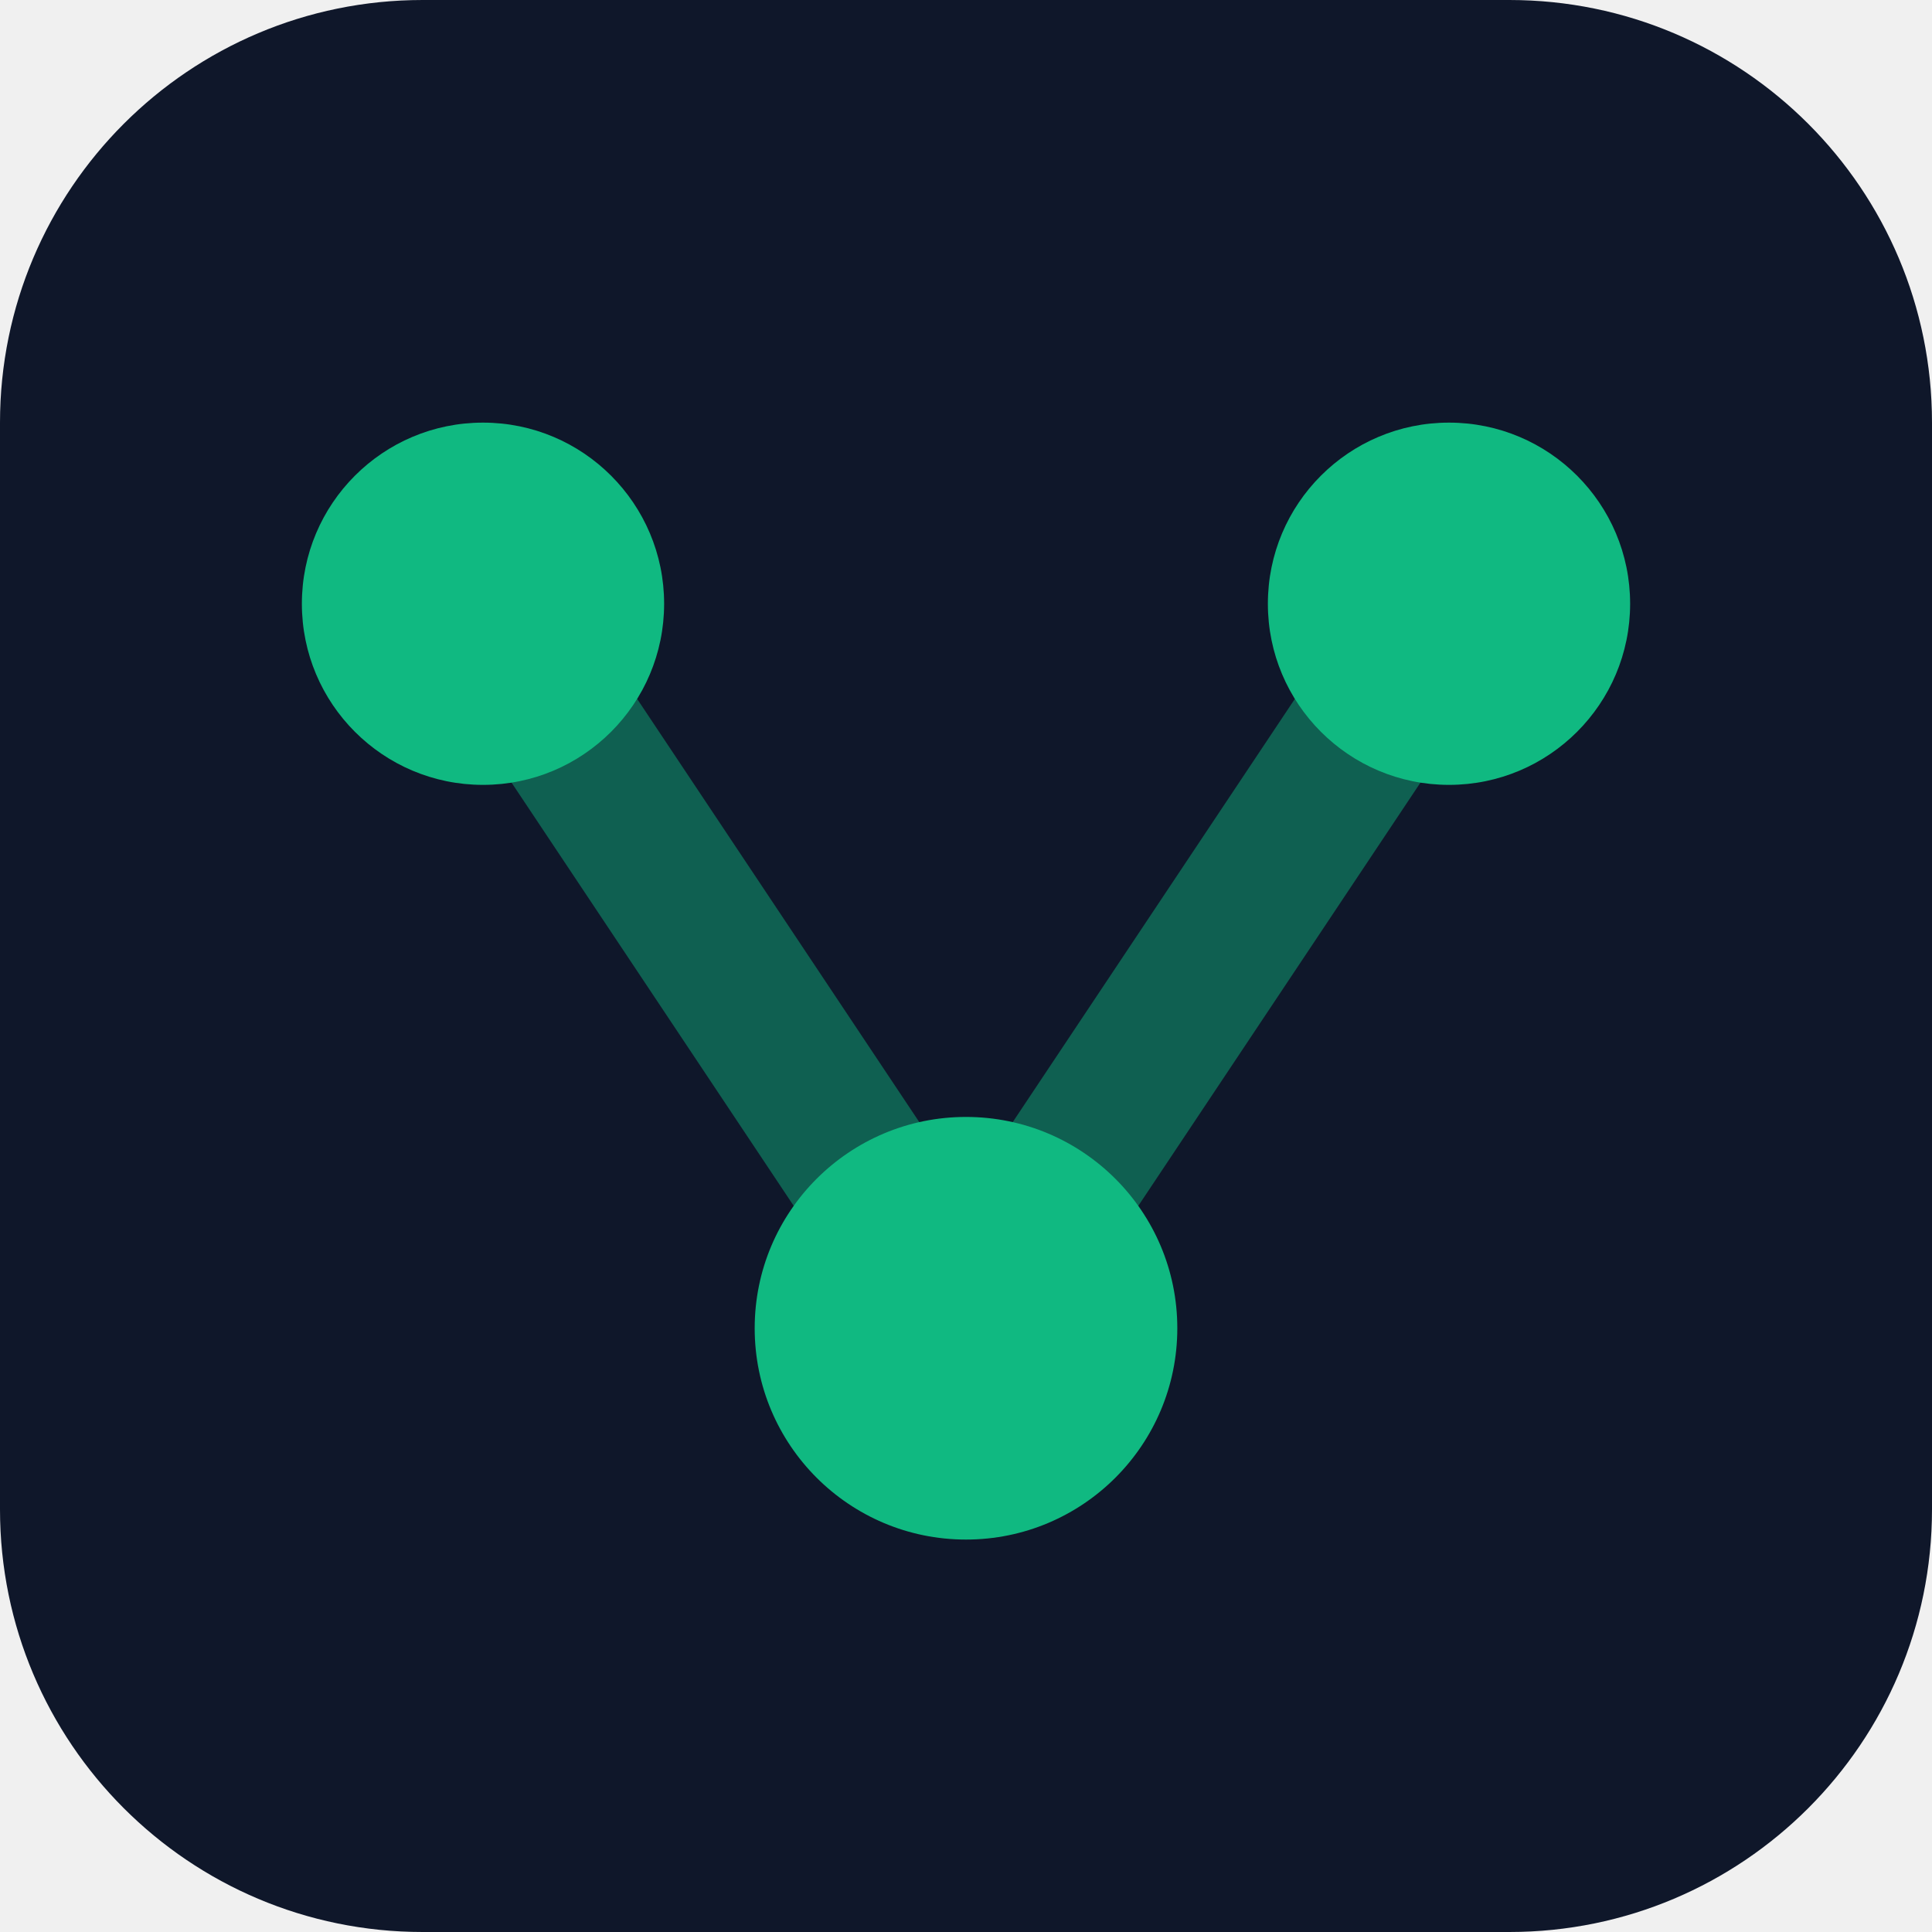
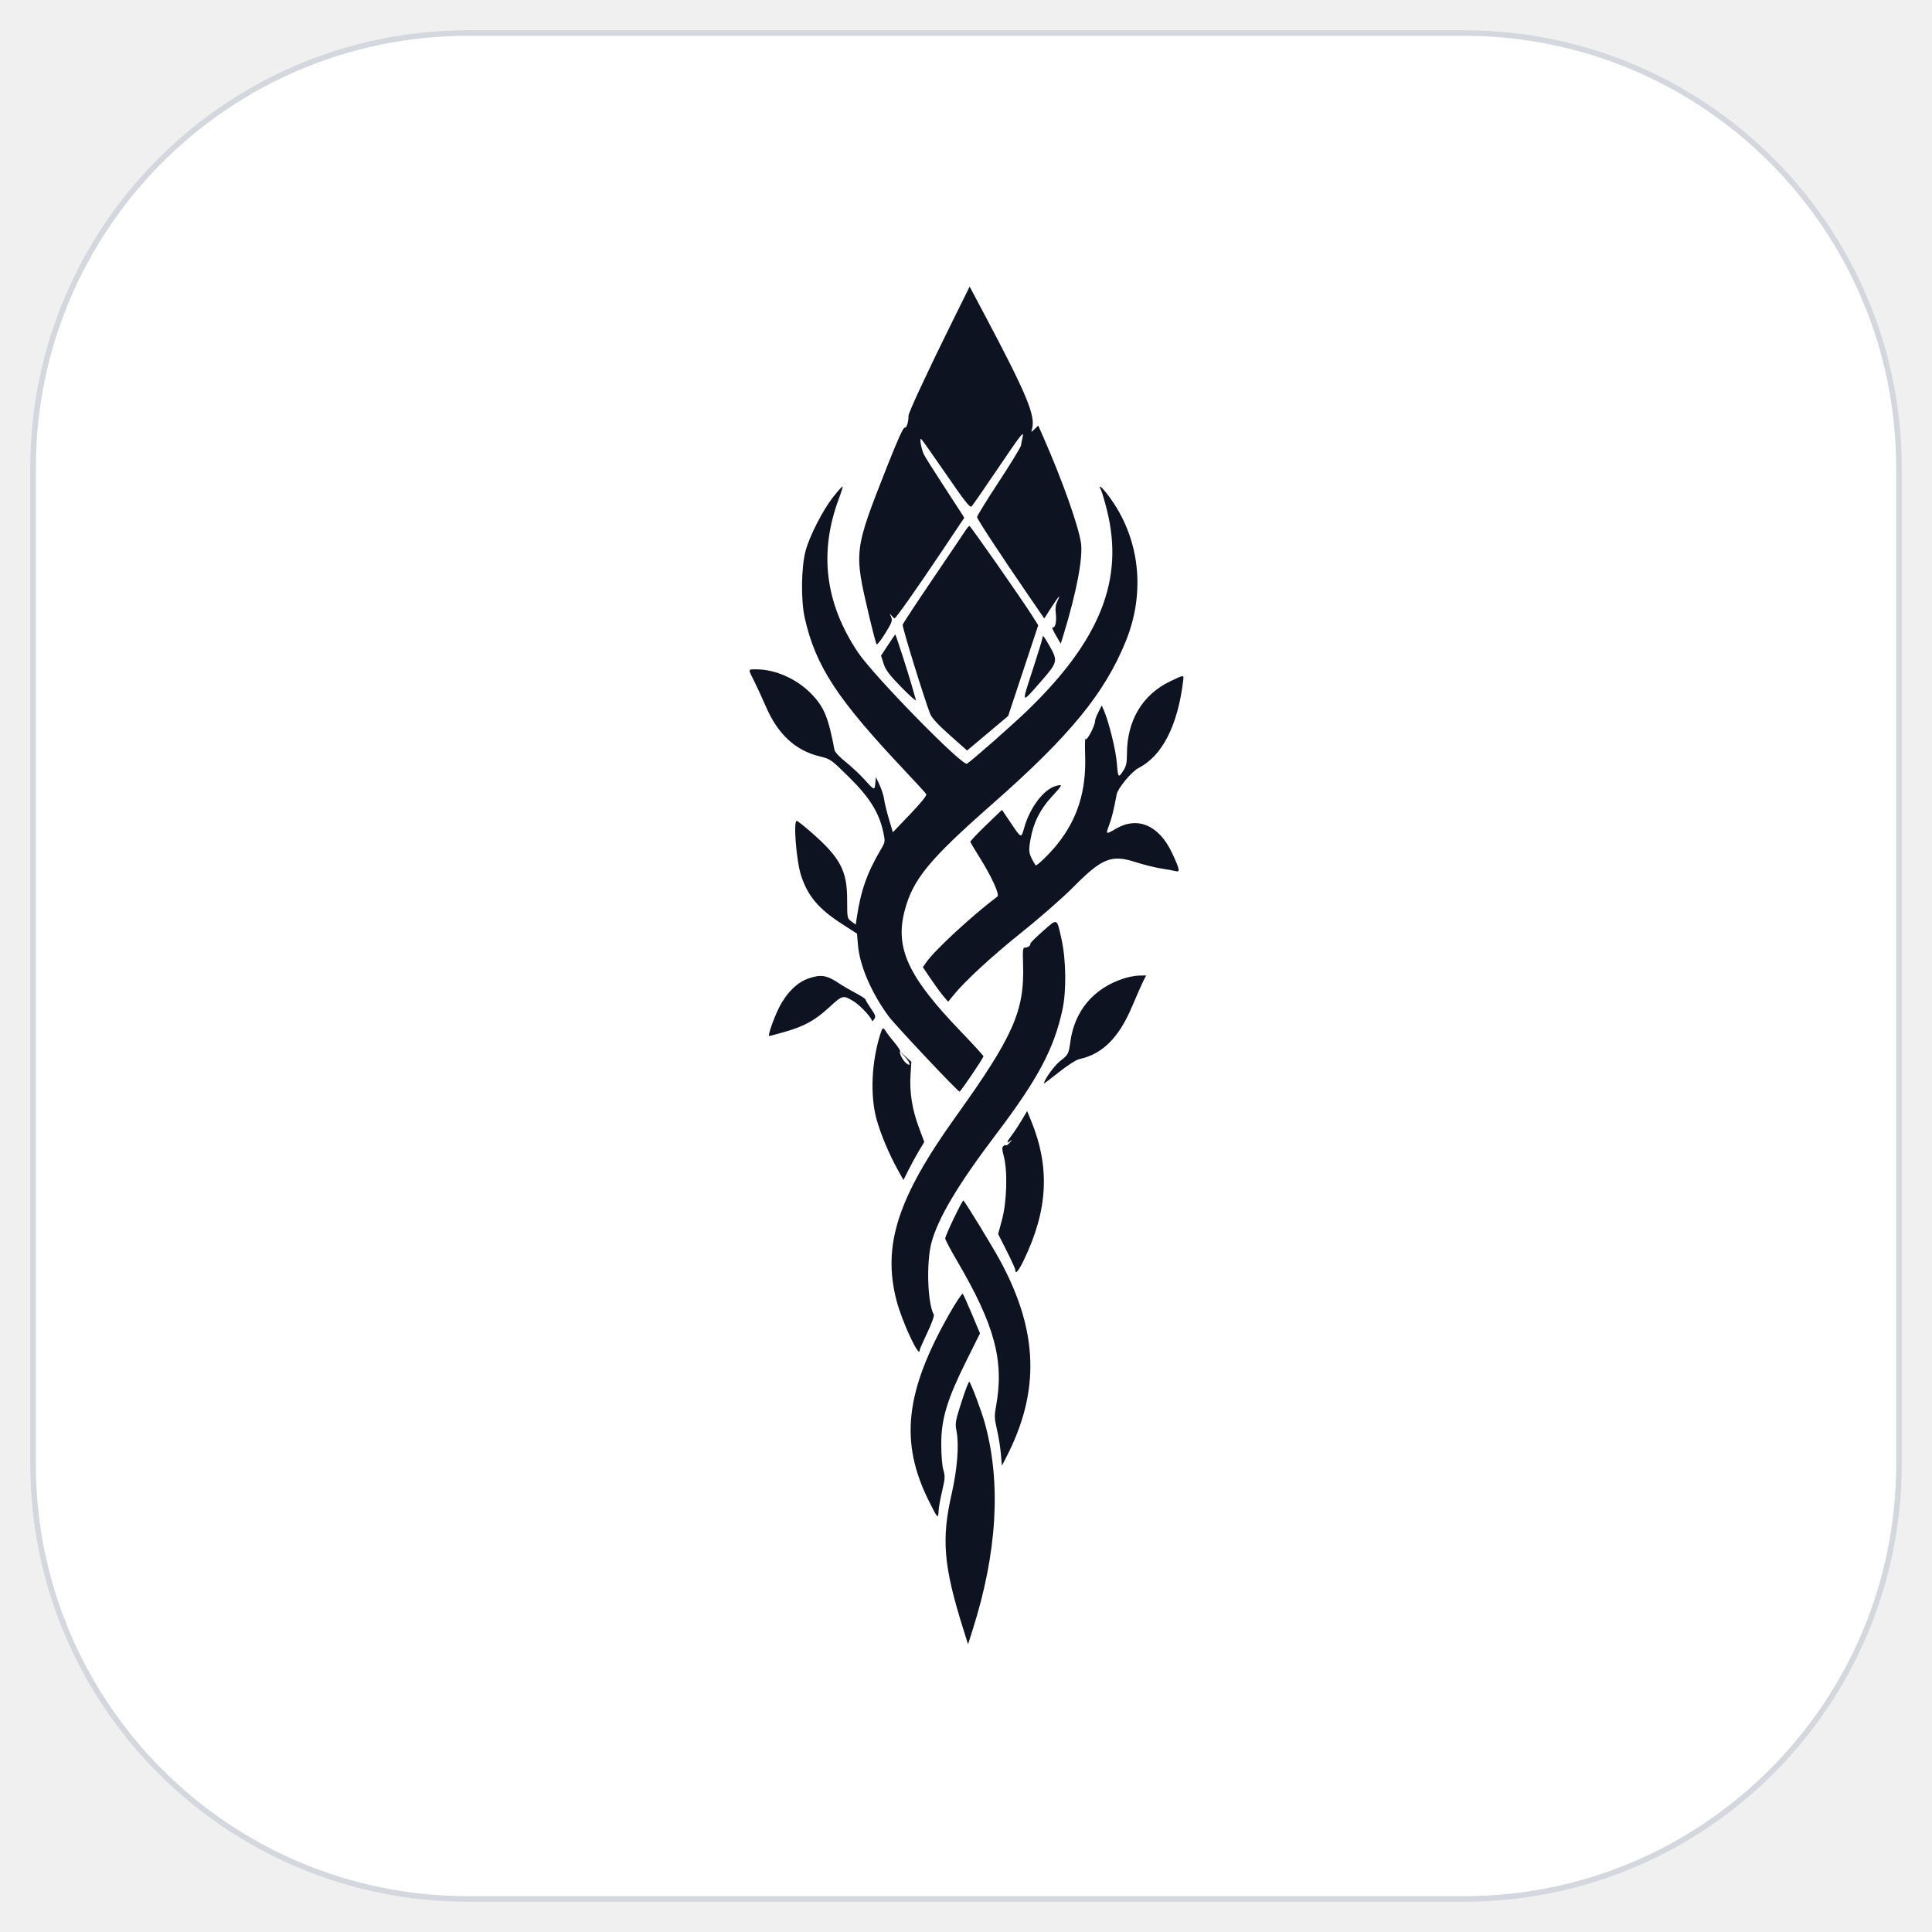
- <svg xmlns="http://www.w3.org/2000/svg" viewBox="0 0 32 32">
-   <rect width="32" height="32" rx="7" fill="#0f172a" />
-   <path d="M 8 10 L 16 22 L 24 10" stroke="#10b981" stroke-width="2.5" stroke-linecap="round" stroke-linejoin="round" fill="none" opacity="0.45" />
-   <circle cx="8" cy="10" r="3" fill="#10b981" />
-   <circle cx="24" cy="10" r="3" fill="#10b981" />
-   <circle cx="16" cy="22" r="3.5" fill="#10b981" />
+ <svg xmlns="http://www.w3.org/2000/svg" viewBox="0 0 512 512" role="img" aria-label="Visdom">
+   <rect x="8" y="8" width="496" height="496" rx="116" fill="#ffffff" />
+   <rect x="8.75" y="8.75" width="494.5" height="494.5" rx="115.25" fill="none" stroke="#d4d8de" stroke-width="1.5" />
+   <g transform="translate(-8.93,-10.20) scale(0.4225)">
+     <path d="M 619.041 224.706 C 603.194 256.681, 591 282.859, 591 284.902 C 591 288.966, 589.740 292.837, 588.564 292.386 C 587.768 292.081, 584.040 300.309, 577.769 316.210 C 556.673 369.709, 556.680 369.652, 566.173 410 C 568.437 419.625, 570.600 427.853, 570.979 428.284 C 571.358 428.715, 573.806 425.603, 576.419 421.369 C 580.629 414.548, 581.045 413.375, 580.069 411.085 C 579.100 408.811, 579.133 408.711, 580.344 410.250 C 581.101 411.212, 581.953 412, 582.237 412 C 583.052 412, 596.136 393.437, 611.699 370.202 L 625.964 348.903 623.621 345.202 C 622.333 343.166, 616.973 334.904, 611.712 326.841 C 606.450 318.779, 601.501 310.904, 600.714 309.341 C 599.075 306.089, 597.725 298.712, 598.902 299.439 C 599.333 299.706, 606.359 309.635, 614.515 321.504 C 626.438 338.857, 629.585 342.832, 630.577 341.792 C 631.256 341.082, 638.202 331.050, 646.014 319.500 C 661.788 296.177, 663.659 293.798, 662.525 298.500 C 662.127 300.150, 661.691 302.400, 661.557 303.500 C 661.422 304.600, 655.166 314.860, 647.656 326.301 C 640.145 337.742, 634 347.713, 634 348.459 C 634 349.730, 648.370 371.609, 667.714 399.789 L 676.150 412.079 680.177 405.789 C 684.930 398.368, 686.927 396.117, 684.504 400.913 C 683.330 403.237, 682.954 405.617, 683.323 408.373 C 684.035 413.677, 683.107 418.255, 681.449 417.619 C 680.746 417.349, 681.595 419.547, 683.335 422.503 L 686.500 427.878 688.242 422.189 C 696.492 395.239, 700.565 373.651, 699.137 364.447 C 697.435 353.476, 687.250 324.866, 675.763 298.789 L 672.366 291.078 670.079 293.289 C 667.835 295.457, 667.803 295.460, 668.410 293.417 C 670.897 285.045, 665.400 271.839, 637.730 219.706 L 629.346 203.911 619.041 224.706 M 543.520 336.150 C 537.201 344.225, 528.993 360.284, 526.474 369.500 C 523.697 379.656, 523.413 400.698, 525.903 411.709 C 532.779 442.107, 546.241 462.630, 588.989 507.881 C 595.857 515.152, 601.783 521.649, 602.158 522.317 C 602.572 523.058, 598.601 527.963, 592.007 534.856 L 581.176 546.179 578.695 537.840 C 577.330 533.253, 575.983 527.700, 575.701 525.500 C 575.420 523.300, 574.134 519.250, 572.845 516.500 L 570.500 511.500 570.190 515.250 C 569.788 520.105, 569.653 520.062, 563.324 513.069 C 560.372 509.807, 555.040 504.817, 551.475 501.980 C 547.910 499.144, 544.812 495.850, 544.590 494.661 C 540.717 473.917, 537.948 467.321, 529.564 458.871 C 520.645 449.879, 507.291 444, 495.790 444 C 490.088 444, 490.190 443.436, 494.373 451.775 C 496.228 455.474, 499.394 462.350, 501.408 467.055 C 508.893 484.541, 519.871 494.793, 535.113 498.528 C 542.125 500.246, 542.363 500.415, 553.961 511.884 C 566.806 524.588, 572.658 534.096, 575.257 546.491 C 576.412 551.998, 576.352 552.404, 573.712 556.861 C 564.967 571.625, 561.024 582.847, 558.452 600.294 L 557.893 604.089 555.196 602.121 C 552.531 600.176, 552.500 600.018, 552.500 588.327 C 552.500 570.298, 548.113 562.061, 530.129 546.325 C 525.526 542.296, 521.363 539, 520.879 539 C 518.624 539, 520.672 564.481, 523.648 573.443 C 527.917 586.301, 534.523 594.136, 548.984 603.490 L 558.691 609.768 559.284 616.849 C 560.372 629.830, 567.591 646.646, 578.471 661.548 C 582.295 666.785, 621.703 708.647, 623 708.850 C 623.643 708.951, 638 687.755, 638 686.704 C 638 686.269, 631.522 679.174, 623.604 670.938 C 590.754 636.768, 582.460 618.911, 588.547 595.460 C 593.654 575.785, 603.872 563.333, 643.500 528.490 C 692.179 485.690, 713.963 459.122, 727.309 426.277 C 739.981 395.092, 735.941 361.069, 716.494 335.203 C 712.086 329.340, 709.581 327.448, 711.808 331.664 C 712.341 332.674, 713.969 338.225, 715.427 344 C 726.422 387.570, 711.290 425.651, 665.353 470.016 C 656.066 478.985, 630.219 501.711, 627.644 503.171 C 624.733 504.821, 569.113 448.012, 559.310 433.376 C 538.568 402.408, 534.664 370.505, 547.457 336.519 C 548.870 332.764, 549.843 329.509, 549.618 329.285 C 549.394 329.061, 546.650 332.150, 543.520 336.150 M 626.450 357.292 C 625.322 359.057, 616.150 372.650, 606.068 387.500 C 595.986 402.350, 587.549 415.175, 587.321 416 C 586.943 417.361, 601.132 463.290, 604.632 472.039 C 605.610 474.482, 609.698 478.892, 616.922 485.296 L 627.747 494.892 640.623 484.068 L 653.500 473.243 662.932 444.789 L 672.364 416.335 668.932 410.901 C 662.188 400.222, 629.891 354.001, 629.202 354.042 C 628.816 354.066, 627.577 355.528, 626.450 357.292 M 578.128 428.764 L 573.757 435.387 575.388 440.444 C 576.691 444.481, 578.946 447.466, 586.580 455.261 C 591.839 460.629, 595.914 464.229, 595.635 463.261 C 595.357 462.292, 594.174 458.125, 593.005 454 C 590.759 446.066, 582.951 421.951, 582.667 422.070 C 582.575 422.109, 580.533 425.121, 578.128 428.764 M 675 424.263 C 675 424.958, 672.187 434.156, 668.750 444.703 C 661.679 466.398, 661.385 466.105, 674.799 450.735 C 684.397 439.738, 684.692 438.477, 679.693 429.750 C 675.769 422.898, 675 421.999, 675 424.263 M 755.143 451.499 C 737.673 459.871, 728 476.140, 728 497.151 C 728 502.587, 727.529 504.756, 725.750 507.502 C 722.615 512.342, 722.377 512.064, 721.658 502.710 C 721.052 494.831, 716.807 477.463, 713.679 470.067 L 712.227 466.635 710.114 470.777 C 708.951 473.056, 708 475.559, 708 476.339 C 708 479.442, 702.690 489.467, 702.035 487.600 C 701.687 486.608, 701.578 491.355, 701.794 498.148 C 702.495 520.307, 697.034 537.726, 684.421 553.554 C 679.555 559.660, 671.212 567.745, 670.681 566.869 C 666.284 559.605, 666.106 558.704, 667.495 550.705 C 669.326 540.161, 673.487 531.836, 680.985 523.709 C 687.830 516.292, 687.974 515.902, 683.403 517.139 C 675.832 519.189, 667.201 530.568, 663.574 543.285 C 661.612 550.164, 661.862 550.256, 655.032 540.139 L 649.619 532.121 639.559 541.782 C 634.027 547.095, 629.616 551.803, 629.758 552.244 C 629.900 552.686, 632.323 556.728, 635.142 561.227 C 643.202 574.087, 648.330 585.278, 646.721 586.496 C 630.566 598.727, 607.509 620.043, 602.199 627.655 L 599.999 630.811 604.964 638.155 C 607.695 642.195, 611.266 647.075, 612.901 649 L 615.873 652.500 619.086 648.500 C 626.209 639.634, 643.565 623.648, 662.500 608.511 C 673.500 599.718, 687.914 587.065, 694.531 580.394 C 712.396 562.383, 718.298 560.026, 733.367 564.884 C 738.390 566.503, 745.650 568.312, 749.500 568.904 C 753.350 569.496, 757.482 570.255, 758.682 570.589 C 761.502 571.376, 761.057 569.256, 756.275 559.111 C 748.064 541.695, 734.619 535.970, 720.912 544.052 C 714.674 547.730, 714.566 547.659, 716.910 541.440 C 718.509 537.197, 719.638 532.583, 721.577 522.361 C 722.308 518.506, 731.020 508.031, 735.318 505.838 C 750.122 498.285, 759.849 479.282, 763.258 451.250 C 763.744 447.254, 764.018 447.246, 755.143 451.499 M 675.469 608.027 C 671.086 611.875, 667.500 615.430, 667.500 615.928 C 667.500 617.336, 666.025 618.473, 664.179 618.487 C 662.692 618.499, 662.540 619.702, 662.851 629.034 C 663.822 658.170, 656.780 674.107, 620.679 724.476 C 584.186 775.394, 574.521 805.348, 583.456 839.830 C 586.907 853.148, 598 876.944, 598 871.029 C 598 870.495, 600.157 865.548, 602.793 860.035 C 605.495 854.383, 607.273 849.452, 606.869 848.730 C 602.893 841.626, 602.066 815.938, 605.413 803.500 C 609.564 788.073, 622.128 767.005, 645.840 735.711 C 672.190 700.937, 682.240 682.062, 687.574 657.334 C 690.081 645.716, 689.831 626.234, 687.012 613.500 C 683.955 599.688, 684.613 600, 675.469 608.027 M 528.159 637.910 C 521.061 640.361, 514.279 647.134, 509.722 656.324 C 506.286 663.252, 502.573 674, 503.616 674 C 503.895 674, 508.258 672.825, 513.312 671.388 C 525.644 667.882, 532.365 664.161, 541.401 655.835 C 549.708 648.181, 550.043 648.111, 557.104 652.566 C 560.902 654.963, 568 662.653, 568 664.371 C 568 664.927, 568.621 664.532, 569.381 663.494 C 570.607 661.817, 570.382 661.054, 567.381 656.690 C 565.521 653.987, 564 651.439, 564 651.027 C 564 650.615, 561.188 648.794, 557.750 646.979 C 554.313 645.164, 549.700 642.473, 547.500 640.998 C 539.676 635.754, 536.069 635.178, 528.159 637.910 M 726 637.886 C 707.037 644.017, 695.143 658.149, 692.483 677.712 C 691.465 685.195, 691.149 685.795, 686.227 689.553 C 682.592 692.328, 676 701.450, 676 703.704 C 676 703.916, 680.198 700.746, 685.330 696.661 C 690.626 692.445, 696.121 688.913, 698.040 688.491 C 712.873 685.233, 723.026 675.013, 731.521 654.791 C 734.129 648.581, 737.113 641.813, 738.152 639.750 L 740.041 636 735.770 636.054 C 733.422 636.083, 729.025 636.908, 726 637.886 M 573.202 673.118 C 567.810 690.394, 566.886 710.956, 570.838 725.748 C 573.285 734.906, 578.812 748.148, 584.256 757.892 L 587.828 764.284 591.025 757.892 C 592.784 754.376, 595.721 749.009, 597.553 745.965 L 600.883 740.430 597.536 731.465 C 593.314 720.156, 591.573 709.330, 592.244 698.567 L 592.768 690.168 589.134 686.834 L 585.500 683.500 588.932 687.235 C 592.266 690.864, 592.655 693.618, 589.458 690.965 C 587.374 689.235, 584.909 684.424, 585.701 683.632 C 586.043 683.291, 584.521 680.871, 582.320 678.255 C 580.118 675.640, 577.688 672.487, 576.918 671.250 C 575.019 668.196, 574.686 668.363, 573.202 673.118 M 662 726.768 C 660.129 729.921, 657.339 734.140, 655.799 736.144 C 652.619 740.284, 652.170 741.888, 654.750 739.890 C 656.167 738.793, 656.136 738.961, 654.589 740.773 C 653.539 742.005, 652.455 742.788, 652.181 742.515 C 651.908 742.241, 651.146 742.464, 650.489 743.009 C 649.566 743.775, 649.621 745.198, 650.731 749.251 C 653.199 758.265, 652.704 777.737, 649.724 788.846 L 647.217 798.192 652.608 808.846 C 655.572 814.706, 657.999 820.063, 657.999 820.750 C 658.001 823.778, 659.994 821.448, 663.329 814.521 C 678.529 782.943, 679.875 756.265, 667.756 726.768 L 665.401 721.036 662 726.768 M 619.527 788.101 C 616.497 794.371, 614.014 800.137, 614.009 800.916 C 614.004 801.695, 617.325 807.995, 621.388 814.916 C 645.143 855.377, 651.139 877.807, 645.859 906.463 C 644.807 912.173, 644.886 914.070, 646.460 920.745 C 647.458 924.979, 648.564 931.831, 648.918 935.971 L 649.561 943.500 652.149 938.500 C 673.599 897.070, 672.514 859.379, 648.596 815.123 C 643.686 806.039, 627.319 779.212, 625.399 777.101 C 625.199 776.882, 622.557 781.832, 619.527 788.101 M 616.554 848.374 C 588.856 897.091, 585.386 928.687, 603.692 965.500 C 609.201 976.579, 609.631 977.046, 609.822 972.166 C 609.907 970.018, 610.917 964.297, 612.068 959.452 C 613.930 951.609, 614.014 950.141, 612.830 946.071 C 612.040 943.356, 611.513 936.627, 611.533 929.500 C 611.576 913.944, 615.280 901.774, 627.363 877.500 L 635.824 860.500 630.801 848.500 C 628.039 841.900, 625.434 836.128, 625.012 835.673 C 624.590 835.217, 620.784 840.933, 616.554 848.374 M 624.284 903.351 C 620.306 915.758, 620.128 916.810, 621.140 922 C 622.774 930.389, 621.567 945.823, 618.088 961 C 611.543 989.560, 612.952 1006.386, 625.153 1045.346 L 628.333 1055.500 631.197 1046.500 C 646.571 998.195, 649.192 954.527, 638.964 917.109 C 636.906 909.580, 630.365 892.104, 629.136 890.851 C 628.786 890.494, 626.603 896.119, 624.284 903.351" fill="#0d1320" />
+   </g>
</svg>
